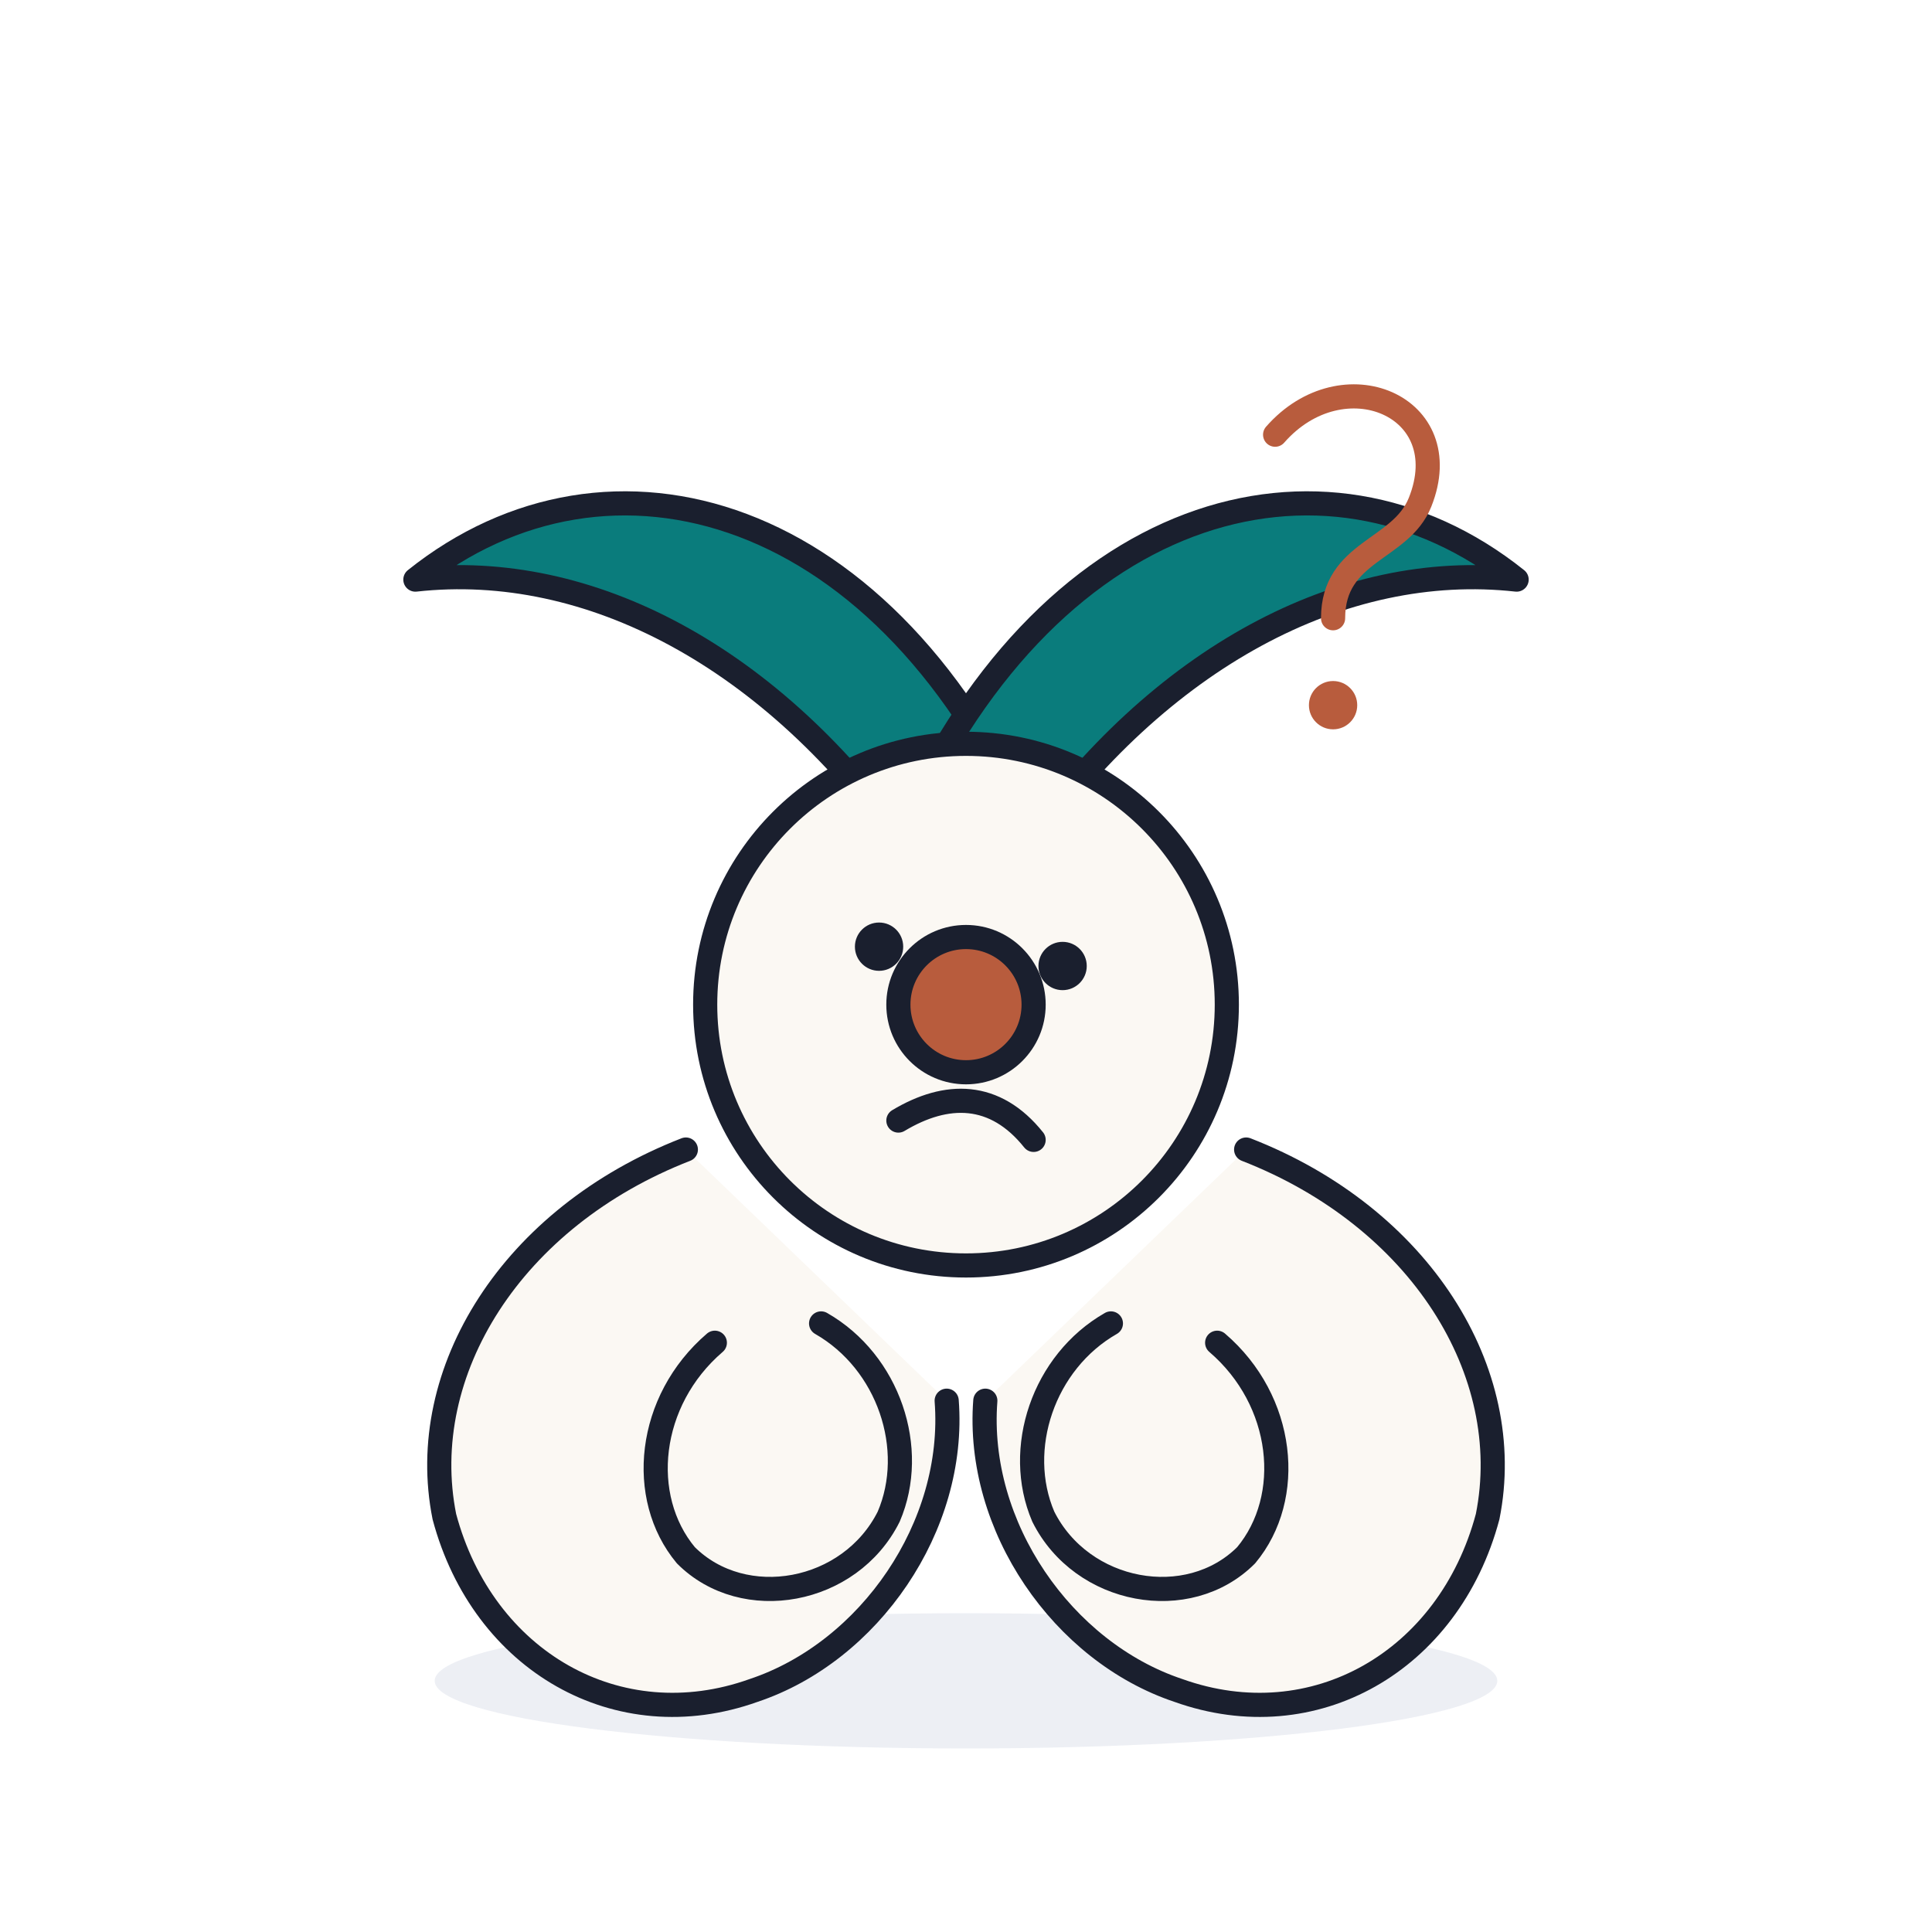
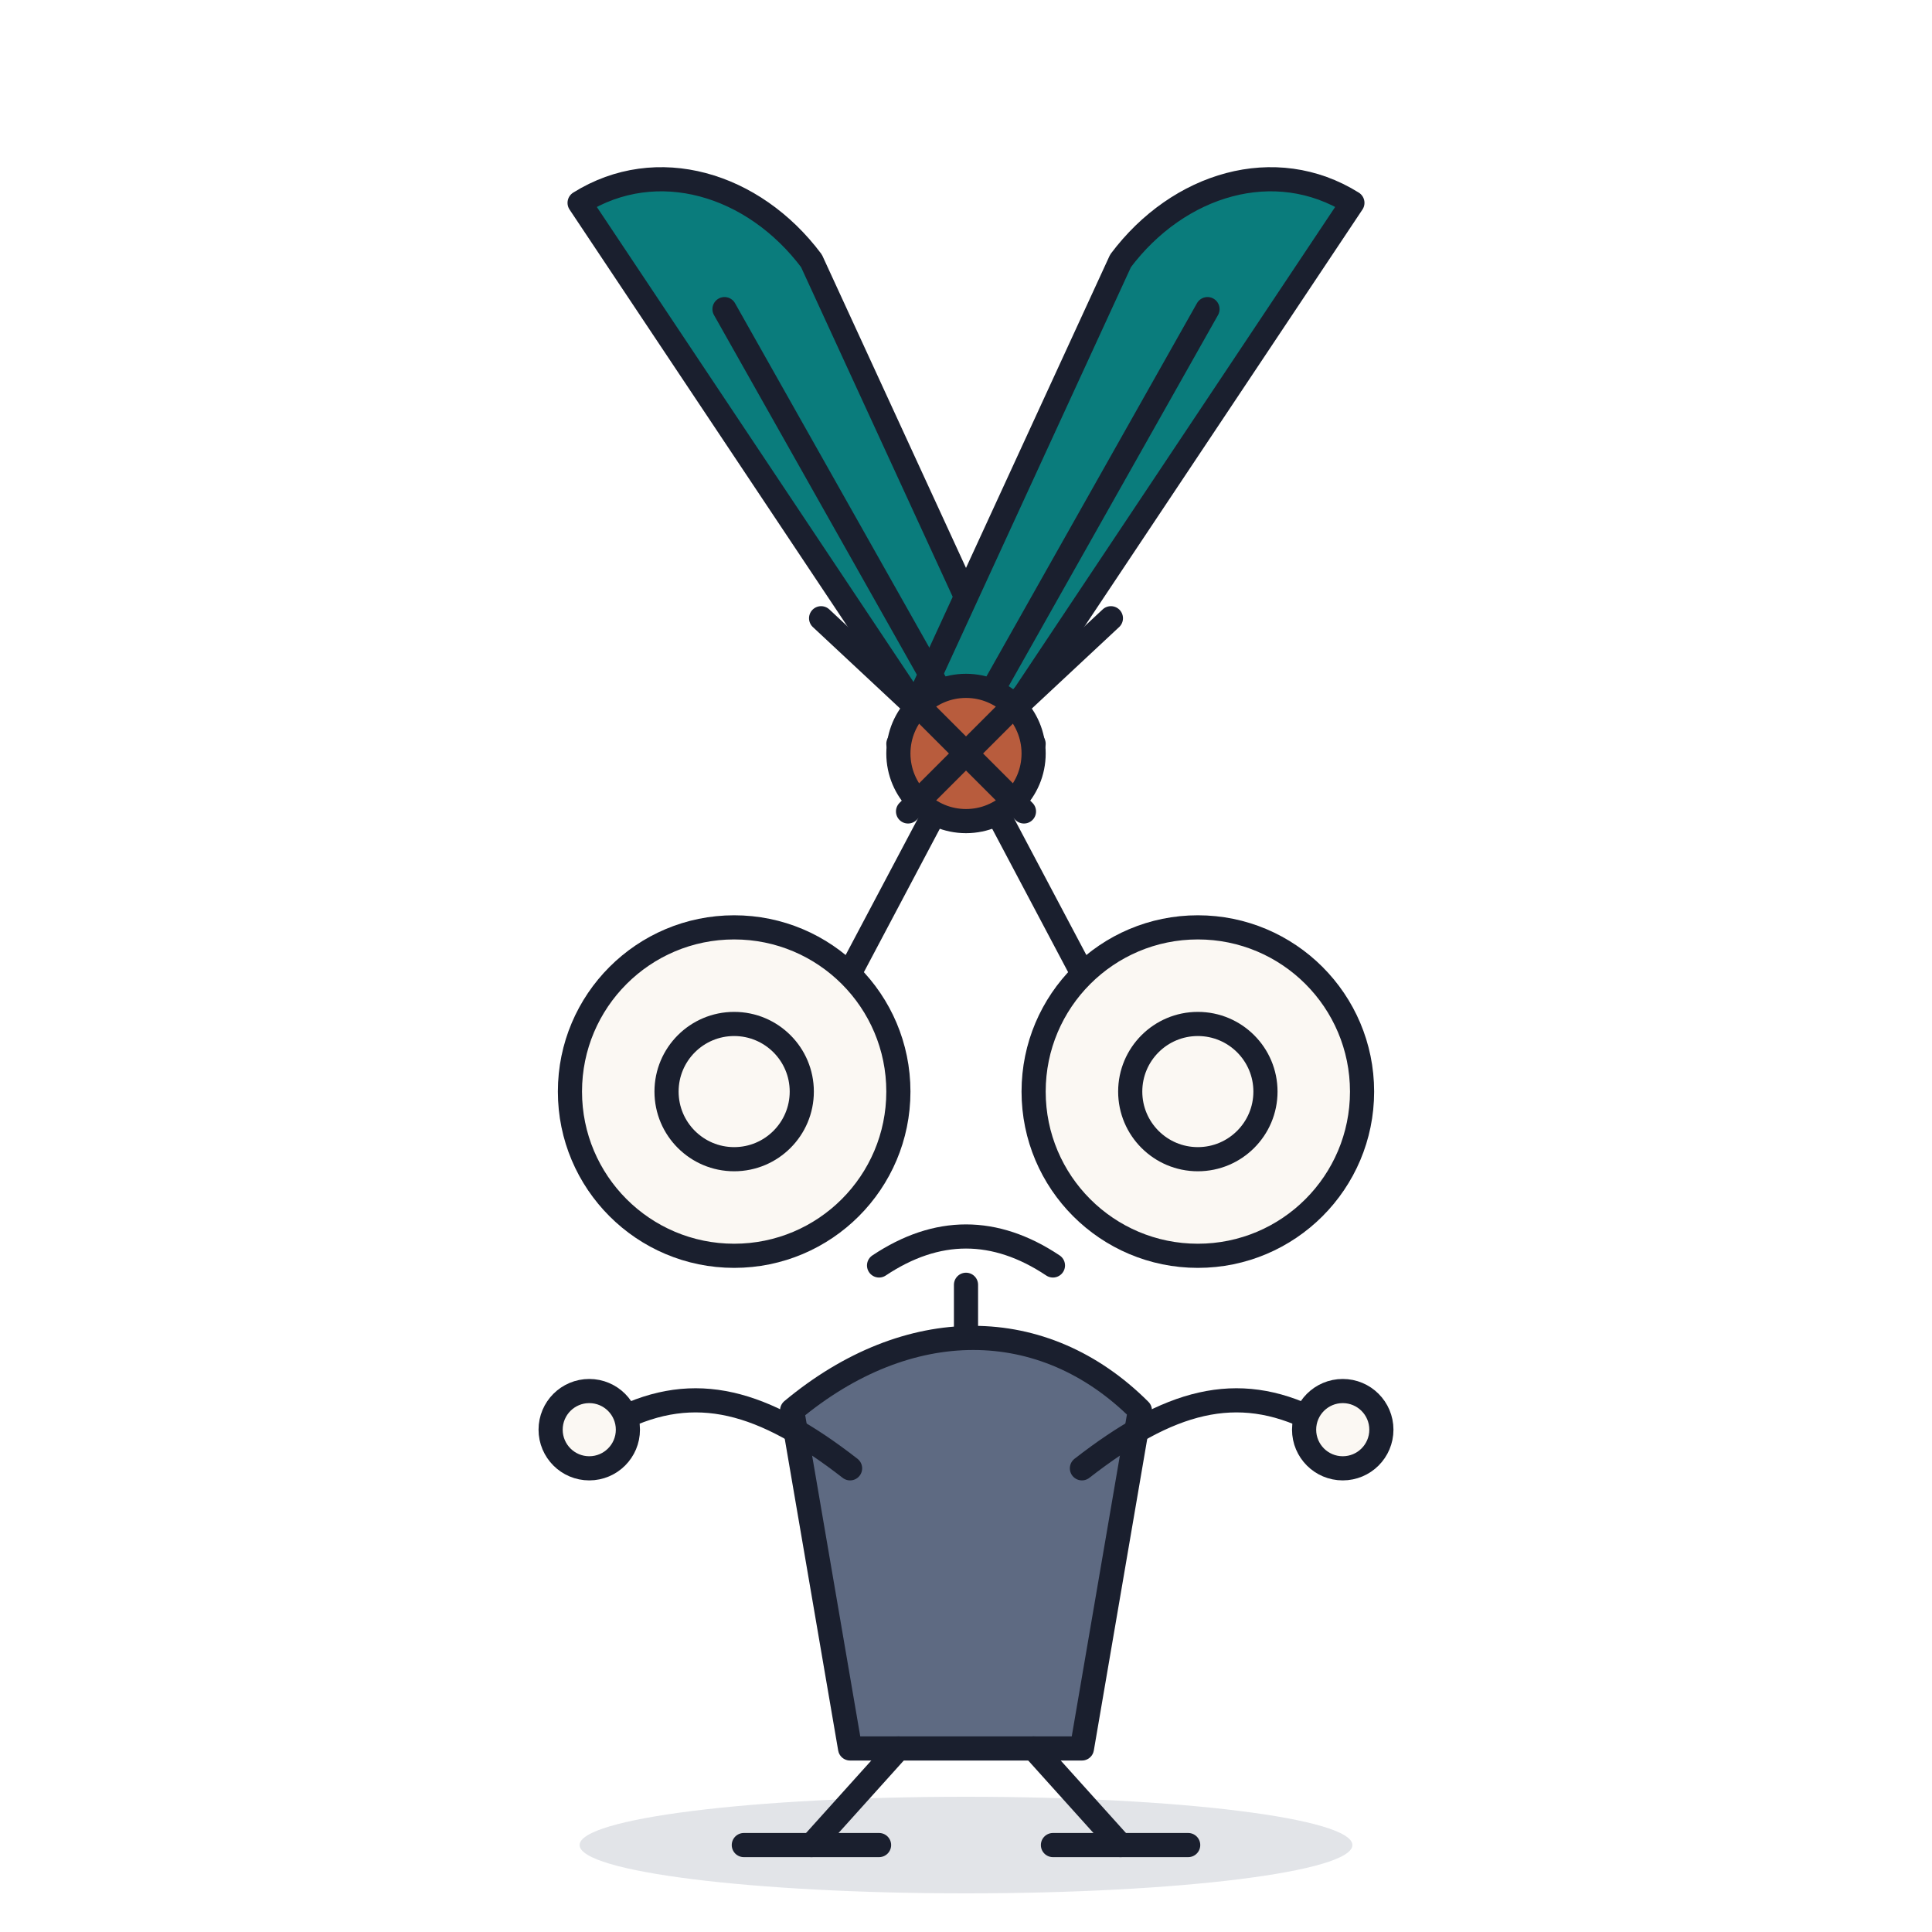
<svg xmlns="http://www.w3.org/2000/svg" width="200" height="200" viewBox="0 0 200 200" role="img" aria-labelledby="title desc">
+   <defs>
+     <g id="front-scissors-head" fill="none" stroke="#1a1f2e" stroke-width="2.5" stroke-linecap="round" stroke-linejoin="round">
+       <path d="M98 78 60 21c8-5 18-2 24 6l23 50Z" fill="#0a7c7c" />
+       <path d="M102 78 140 21c-8-5-18-2-24 6L93 77Z" fill="#0a7c7c" />
+       <path d="M97 71 75 32" />
+       <path d="M103 71 125 32" />
+       <path d="M85 64 100 78 118 112" />
+       <path d="M115 64 100 78 82 112" />
+       <circle cx="100" cy="78" r="7" fill="#b85c3d" />
+       <path d="M94 72 106 84" />
+       <path d="M106 72 94 84" />
+       <circle cx="76" cy="113" r="17" fill="#fbf8f3" />
+       <circle cx="124" cy="113" r="17" fill="#fbf8f3" />
+       <circle cx="76" cy="113" r="7" />
+       <circle cx="124" cy="113" r="7" />
+     </g>
+   </defs>
  <g fill="none" stroke="#1a1f2e" stroke-width="2.5" stroke-linecap="round" stroke-linejoin="round">
-     <ellipse cx="100" cy="174" rx="55" ry="7" fill="#e5e8f0" stroke="none" opacity=".7" />
-     <path d="M94 88C80 68 61 58 43 60c20-16 49-8 64 27" fill="#0a7c7c" />
-     <path d="M106 88c14-20 33-30 51-28-20-16-49-8-64 27" fill="#0a7c7c" />
-     <path d="M71 119c-18 7-28 23-25 38 4 15 18 23 32 18 12-4 21-17 20-30" fill="#fbf8f3" />
-     <path d="M129 119c18 7 28 23 25 38-4 15-18 23-32 18-12-4-21-17-20-30" fill="#fbf8f3" />
-     <path d="M74 139c-7 6-8 16-3 22 6 6 17 4 21-4 3-7 0-16-7-20" fill="none" />
-     <path d="M126 139c7 6 8 16 3 22-6 6-17 4-21-4-3-7 0-16 7-20" fill="none" />
-     <path d="M84 92c8 7 24 7 32 0" fill="none" />
-     <circle cx="100" cy="104" r="27" fill="#fbf8f3" />
-     <circle cx="100" cy="104" r="7" fill="#b85c3d" />
-     <circle cx="91" cy="98" r="2.5" fill="#1a1f2e" stroke="none" />
-     <circle cx="110" cy="100" r="2.5" fill="#1a1f2e" stroke="none" />
-     <path d="M93 116c5-3 10-3 14 2" fill="none" />
-     <path d="M132 45c7-8 19-3 15 7-2 5-9 5-9 12" stroke="#b85c3d" />
-     <circle cx="138" cy="73" r="2.5" fill="#b85c3d" stroke="none" />
+     <ellipse cx="100" cy="191" rx="40" ry="5" fill="#5e6a82" stroke="none" opacity=".18" />
+     <use href="#front-scissors-head" />
+     <path d="M91 131q9-6 18 0" />
+     <path d="M100 133v9" />
+     <path d="M82 146c12-10 26-10 36 0l-6 35H88Z" fill="#5e6a82" />
+     <path d="M88 152c-9-7-16-9-24-5" />
+     <path d="M112 152c9-7 16-9 24-5" />
+     <circle cx="61" cy="148" r="4" fill="#fbf8f3" />
+     <circle cx="139" cy="148" r="4" fill="#fbf8f3" />
+     <path d="M93 181 84 191" />
+     <path d="M107 181 116 191" />
+     <path d="M77 191h14" />
+     <path d="M109 191h14" />
  </g>
</svg>
